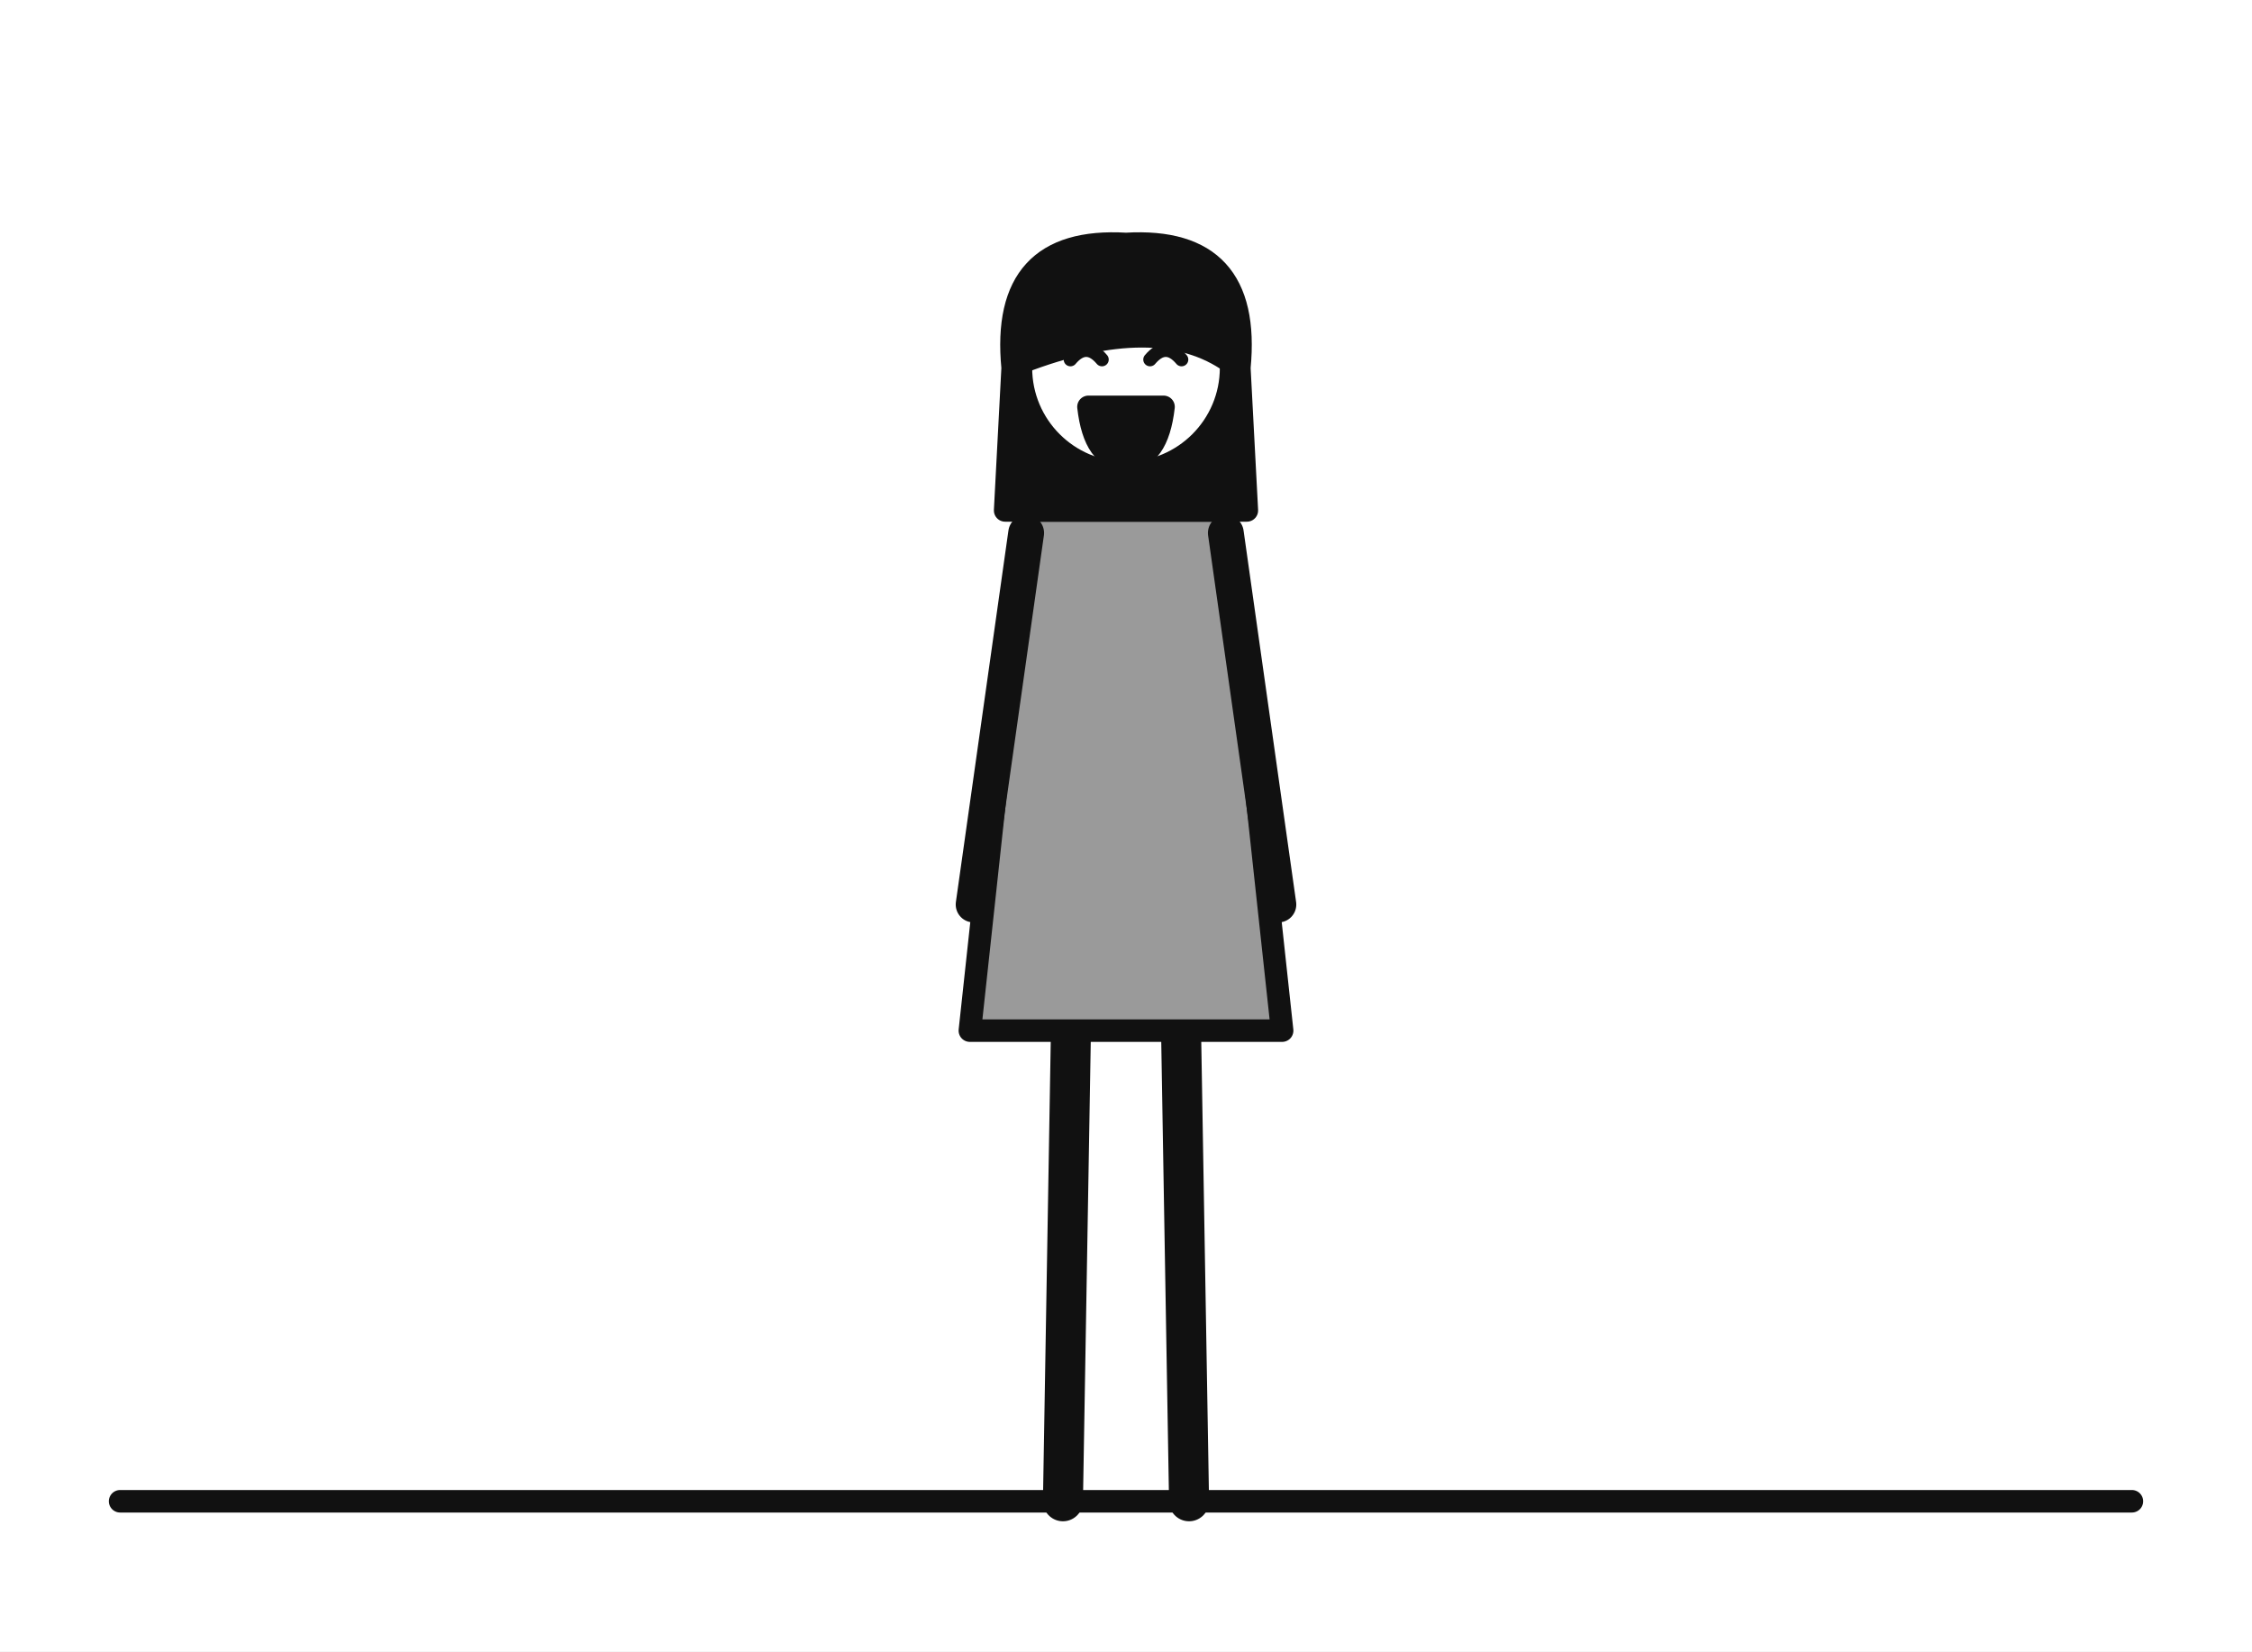
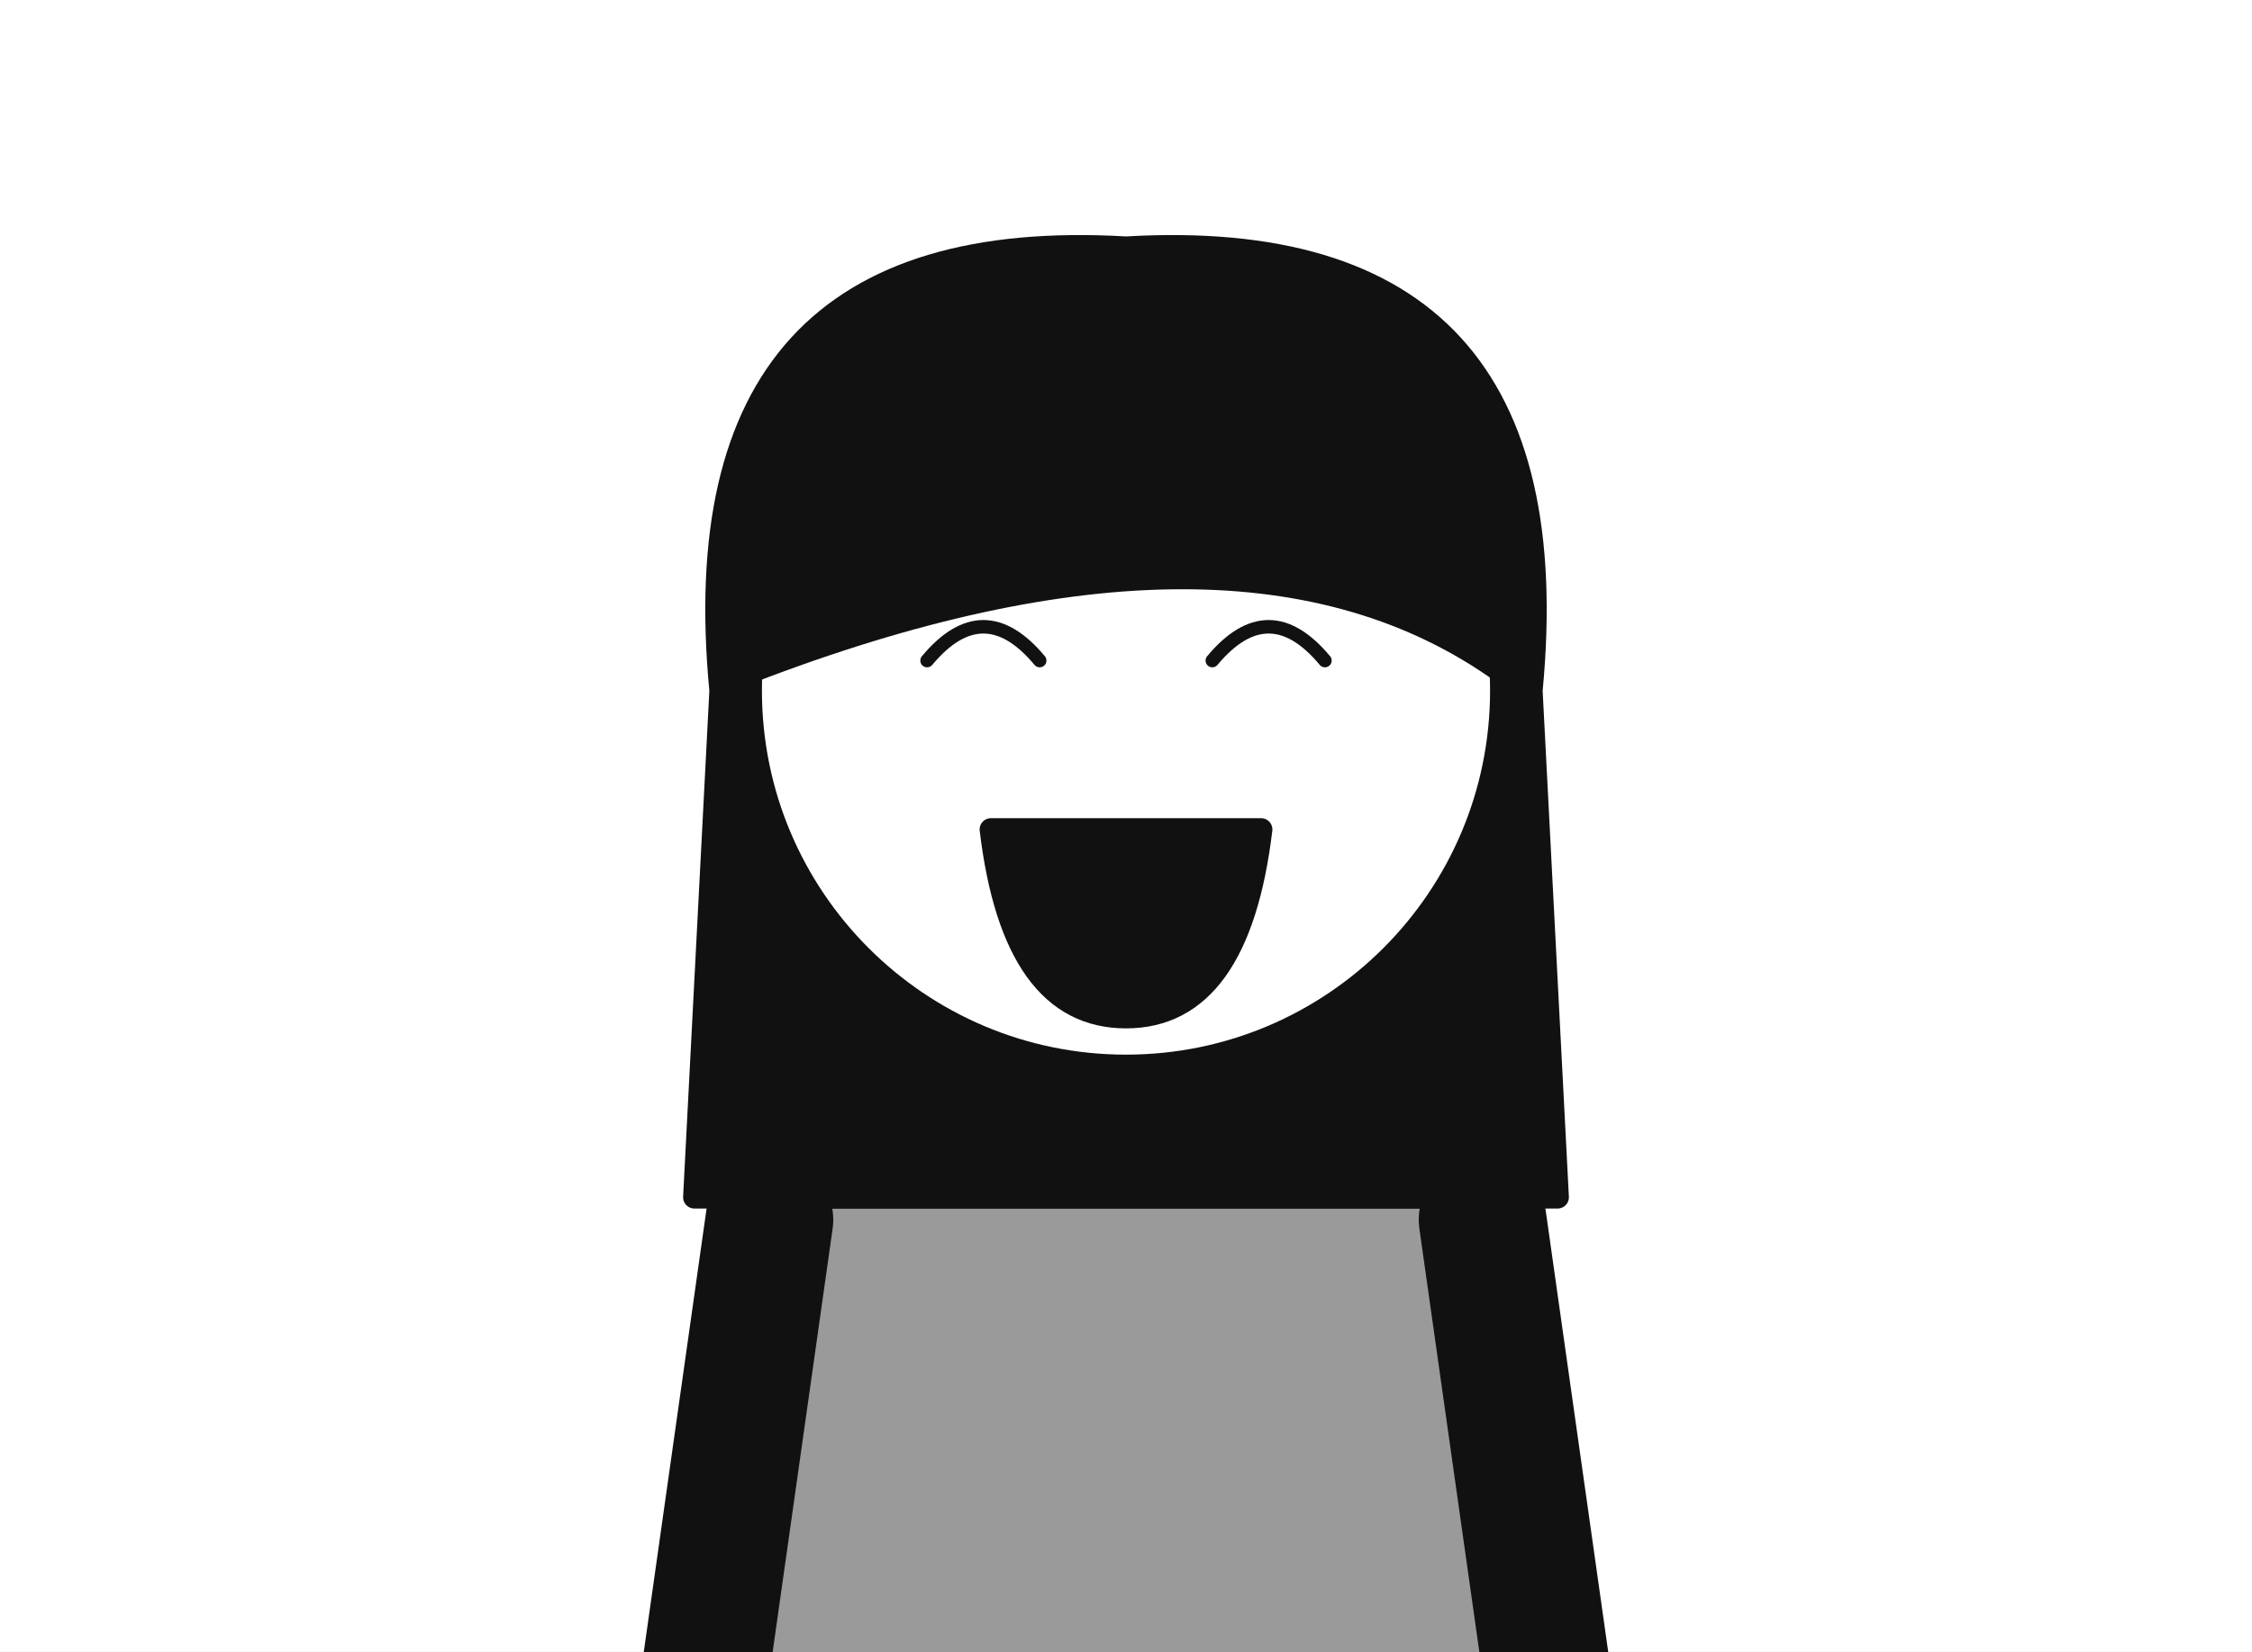
<svg xmlns="http://www.w3.org/2000/svg" viewBox="0 0 300 220">
  <style>.g{fill:none;stroke:#111;stroke-width:3;stroke-linecap:round;stroke-linejoin:round}.p{fill:#fff;stroke:#111;stroke-width:3;stroke-linejoin:round;stroke-linecap:round}.h{fill:#111;stroke:#111;stroke-width:3;stroke-linejoin:round;stroke-linecap:round}.a{fill:#9a9a9a;stroke:#111;stroke-width:3;stroke-linejoin:round;stroke-linecap:round}.t{fill:none;stroke:#111;stroke-width:1.8;stroke-linecap:round;stroke-linejoin:round}.w{fill:none;stroke:#fff;stroke-width:2.2;stroke-linecap:round}.m{fill:#d8342c;stroke:#111;stroke-width:3;stroke-linejoin:round}.hijau{fill:#3a9d4a;stroke:#111;stroke-width:3;stroke-linejoin:round}.biru{fill:#2f6fd6;stroke:#111;stroke-width:3;stroke-linejoin:round}.kuning{fill:#f2c230;stroke:#111;stroke-width:3;stroke-linejoin:round}.birutua{fill:#1c3470;stroke:#111;stroke-width:3;stroke-linejoin:round}.n{fill:#fff;stroke:none}text{font-family:'DFKai-SB','BiauKai','Kaiti TC','Noto Serif TC',serif;fill:#111}.d{font-family:'Segoe UI',Roboto,Arial,sans-serif;font-weight:700}</style>
  <rect width="300" height="220" fill="#fff" />
-   <polyline class="g" points="16,200 284,200" />
-   <polyline class="g" points="143,117.5 141.6,200" style="stroke-width:5.33" />
-   <polyline class="g" points="157,117.5 158.4,200" style="stroke-width:5.33" />
-   <polygon class="a" points="136.7,68 163.3,68 170.8,137.3 129.2,137.3" />
-   <polyline class="g" points="136.7,71 129.7,120.5" style="stroke-width:4.769" />
-   <polyline class="g" points="163.3,71 170.3,120.5" style="stroke-width:4.769" />
-   <path class="h" d="M134.9 49 Q133.2 31.5 150 32.5 Q166.8 31.5 165.1 49 L166.1 68 L133.9 68 Z" />
-   <circle class="p" cx="150" cy="49" r="14" />
-   <path class="h" d="M136 48.3 Q137.4 33.6 150 34.3 Q162.6 33.6 164 48.3 Q154.2 41.3 136 48.3 Z" />
-   <path class="t" d="M142.6 47.9 q2.1 -2.5 4.2 0 M153.2 47.9 q2.1 -2.5 4.2 0" />
-   <path class="h" d="M145 54.2 L155 54.2 Q154.2 61.2 150 61.2 Q145.8 61.2 145 54.2 Z" />
+   <polyline class="g" points="125,336 120,630.2" style="stroke-width:19" />
+   <polyline class="g" points="175,336 180,630.2" style="stroke-width:19" />
+   <polygon class="a" points="102.5,159.5 197.5,159.5 224.1,406.6 75.9,406.6" />
+   <polyline class="g" points="102.5,162.5 77.5,339" style="stroke-width:17" />
+   <polyline class="g" points="197.5,162.5 222.5,339" style="stroke-width:17" />
+   <path class="h" d="M96 92 Q90 29.5 150 33 Q210 29.5 204 92 L207.5 159.5 L92.5 159.5 Z" />
+   <circle class="p" cx="150" cy="92" r="50" />
+   <path class="h" d="M100 89.5 Q105 37 150 39.5 Q195 37 200 89.5 Q165 64.5 100 89.5 Z" />
+   <path class="t" d="M123.5 88 q7.5 -9 15 0 M161.5 88 q7.5 -9 15 0" />
+   <path class="h" d="M132 110.5 L168 110.5 Q165 135.5 150 135.5 Q135 135.5 132 110.5 Z" />
</svg>
